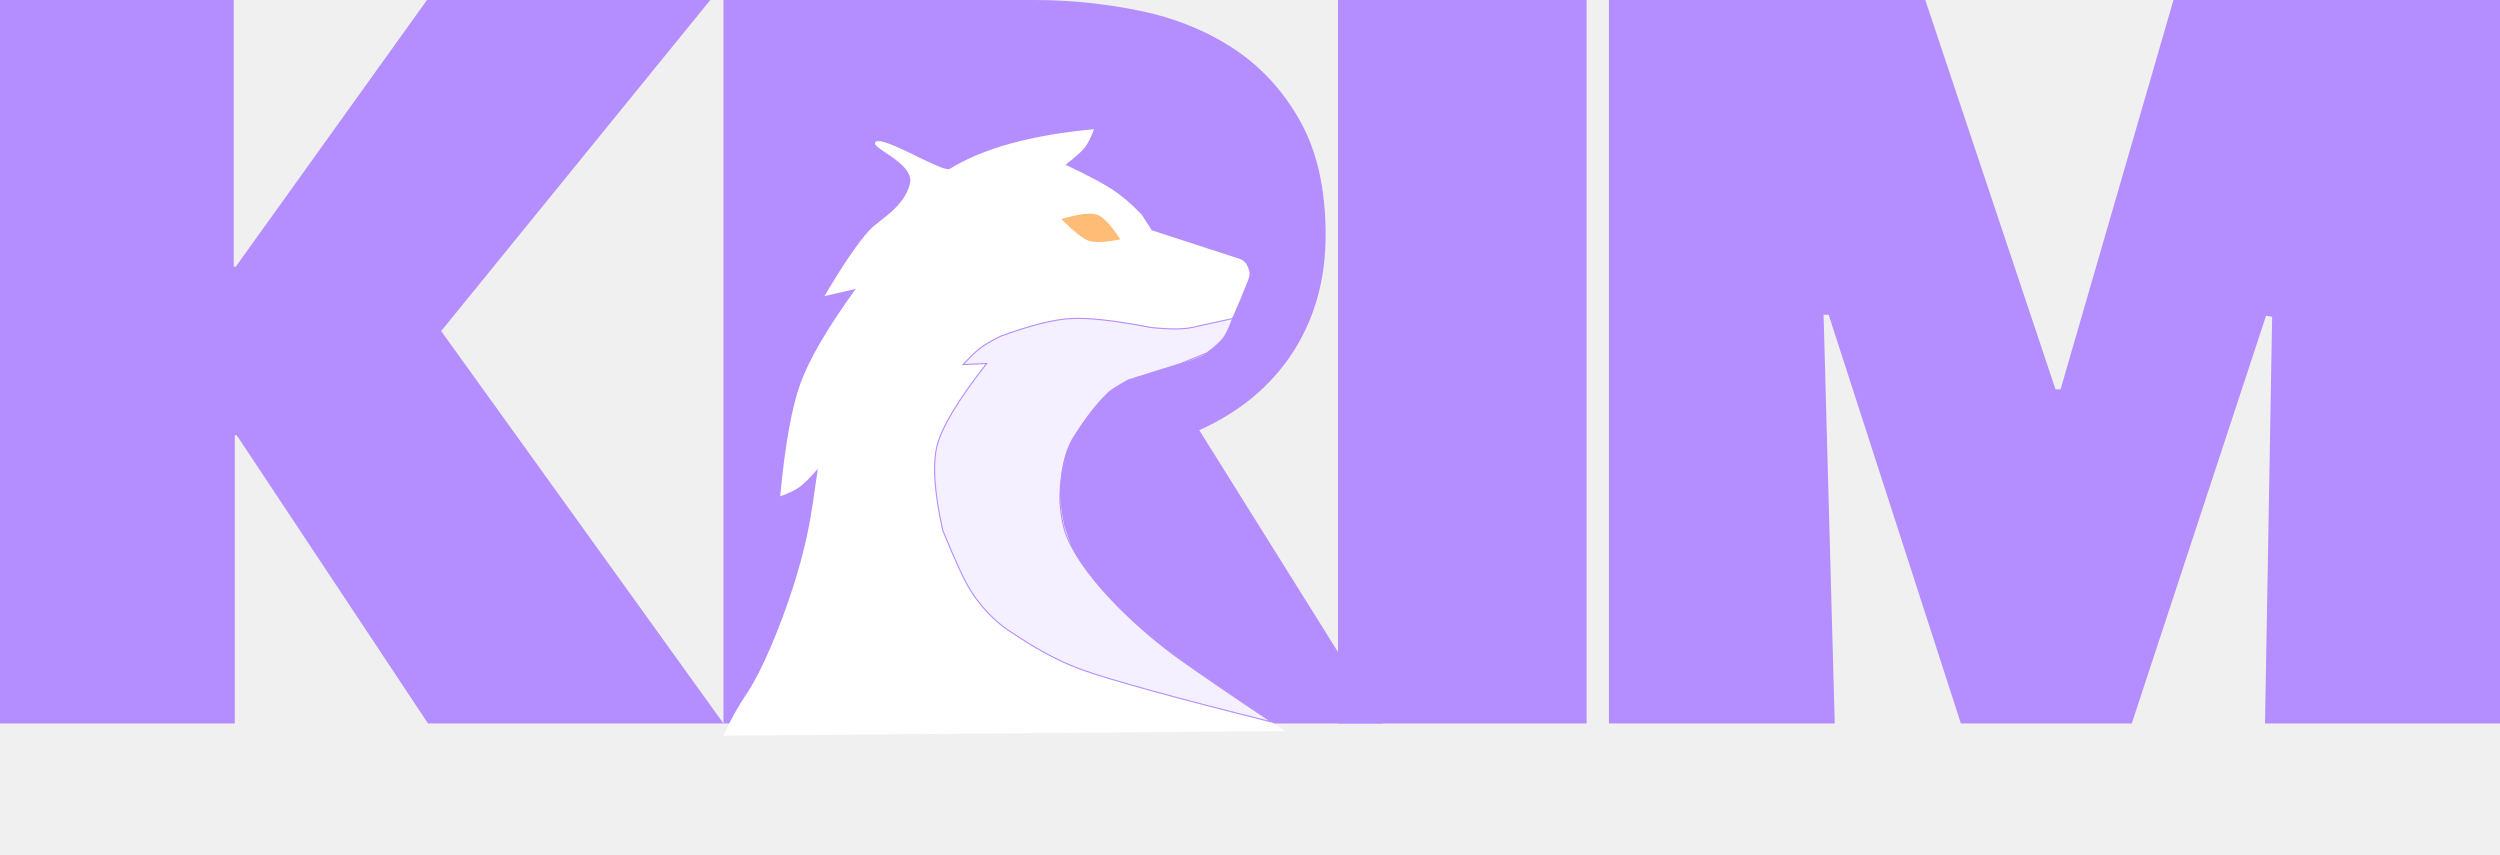
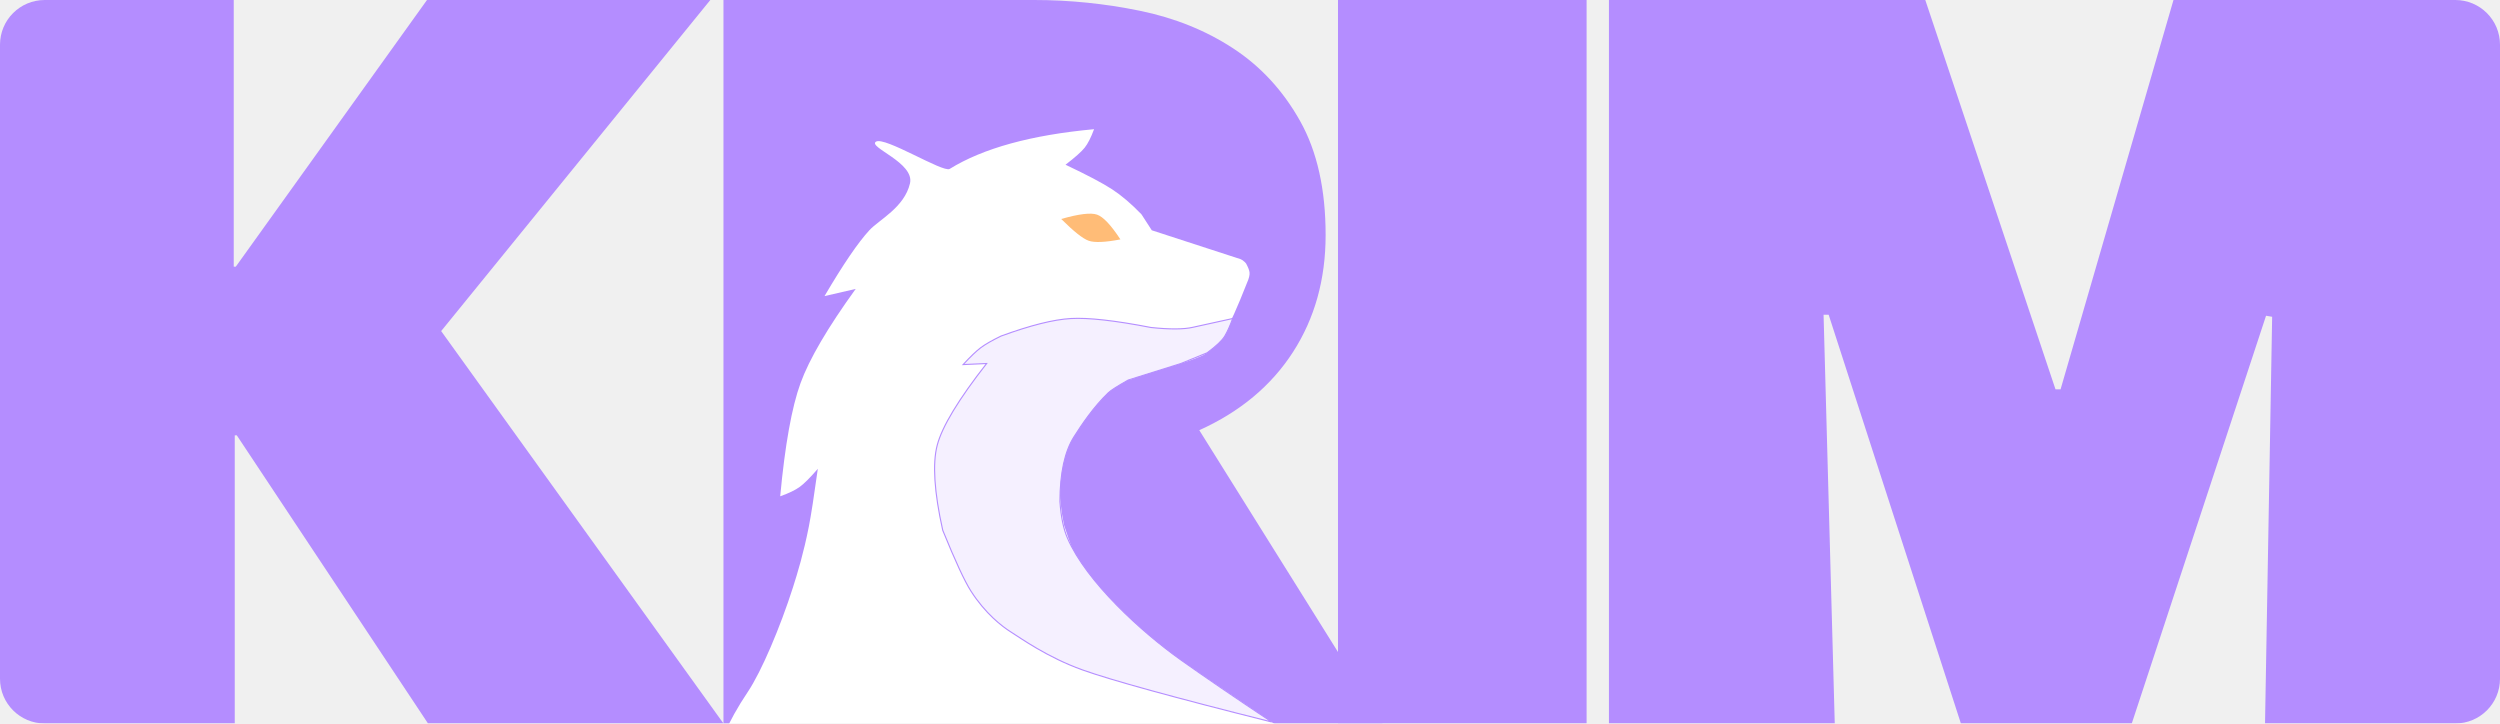
- <svg xmlns="http://www.w3.org/2000/svg" width="895px" height="306px" viewBox="0 0 895 306" version="1.1">
+ <svg xmlns="http://www.w3.org/2000/svg" xmlns:xlink="http://www.w3.org/1999/xlink" width="895px" height="259px" viewBox="0 0 895 259" version="1.1">
+   <defs>
+     <rect id="path-1" x="0" y="0" width="895" height="259" rx="16" />
+   </defs>
  <g id="Page-1" stroke="none" stroke-width="1" fill="none" fill-rule="evenodd">
    <g id="variations" transform="translate(-272, -1397)">
      <g id="Group-2" transform="translate(272, 1397)">
-         <polygon id="K" fill="#B48DFF" fill-rule="nonzero" points="84.039 259 84.039 155.839 84.764 155.839 153.227 259 259 259 157.936 118.525 254.291 0 152.864 0 84.401 95.479 83.677 95.479 83.677 0 0 0 0 259" />
-         <path d="M342.895,259 L342.895,166.448 L345.448,166.448 L395.056,259 L495,259 L429.343,154.01 C443.934,147.425 455.12,138.097 462.901,126.025 C470.683,113.953 474.573,99.991 474.573,84.138 C474.573,67.798 471.534,54.202 465.454,43.35 C459.375,32.497 451.411,23.839 441.563,17.376 C431.714,10.914 420.528,6.402 408.005,3.841 C395.481,1.28 382.897,0 370.252,0 L259,0 L259,259 L342.895,259 Z M359.309,109.38 L342.165,109.38 L342.165,67.677 L362.957,67.677 C365.632,67.677 368.55,67.859 371.711,68.225 C374.872,68.591 377.79,69.445 380.465,70.786 C383.14,72.127 385.329,74.139 387.031,76.822 C388.733,79.505 389.584,83.163 389.584,87.797 C389.584,92.43 388.551,96.149 386.484,98.954 C384.417,101.759 381.863,103.954 378.824,105.539 C375.784,107.124 372.501,108.161 368.975,108.648 C365.449,109.136 362.227,109.38 359.309,109.38 L359.309,109.38 Z" id="R" fill="#B48DFF" fill-rule="nonzero" />
-         <polygon id="I" fill="#B48DFF" fill-rule="nonzero" points="568 259 568 0 479 0 479 259" />
-         <polygon id="M" fill="#B48DFF" fill-rule="nonzero" points="656.842 259 652.837 112.672 654.658 112.672 701.998 259 763.176 259 811.244 113.038 813.429 113.404 810.88 259 895 259 895 0 778.106 0 737.685 139.377 735.864 139.377 689.252 0 576 0 576 259" />
-         <g id="Group-6" transform="translate(349.5558, 164.5436) rotate(-13) translate(-349.5558, -164.5436) translate(239.0558, 45.04357)">
-           <path d="M0.035,195.42 C3.323,190.969 7.327,186.533 12.047,182.115 C18.484,176.088 28.663,162.021 36.208,149.313 C38.967,144.666 42.731,138.135 46.699,129.263 C48.351,125.568 50.931,119.125 54.44,109.933 C51.072,112.393 48.492,114.006 46.699,114.773 C44.906,115.54 42.374,116.113 39.102,116.493 C44.92,98.943 50.325,86.326 55.317,78.641 C60.31,70.955 69.254,61.484 82.15,50.227 L70.682,50.227 C79.728,40.68 86.713,34.226 91.639,30.866 C95.886,27.969 105.661,25.763 109.576,17.799 C112.944,10.948 97.697,1.742 101.059,0.506 C104.48,-0.752 121.982,16.826 124.584,15.942 C137.89,11.422 155.746,10.679 178.152,13.715 C176.396,16.39 174.795,18.296 173.351,19.433 C171.907,20.57 169.233,22.03 165.328,23.811 C172.06,29.133 176.816,33.239 179.596,36.131 C182.375,39.023 185.116,42.717 187.819,47.211 L190.143,53.629 L218.84,70.881 L219.42,71.411 C219.977,72.09 220.291,72.56 220.362,72.819 C220.772,74.314 220.935,75.432 220.853,76.173 C220.749,77.107 220.163,78.274 219.094,79.674 C213.801,87.392 209.843,92.61 207.22,95.327 C204.597,98.044 201.598,100.034 198.221,101.297 C194.933,101.97 190.972,102.413 186.337,102.627 C182.79,102.791 178.457,102.857 171.011,103.946 C170.128,104.075 168.55,103.587 166.769,103.946 C165.911,104.119 164.471,104.683 162.451,105.638 C153.367,111.896 146.719,117.95 142.507,123.799 C138.295,129.648 136.057,138.152 135.794,149.313 C136.815,162.358 139.053,171.465 142.507,176.636 C143.354,177.903 147.03,185.937 156.561,196.211 C159.775,199.676 172.986,213.939 196.196,239 L0.035,195.42 Z" id="Path-4" fill="#FFFFFF" />
-           <path d="M159.463,42.391 C166.043,42.052 170.325,42.508 172.309,43.759 C174.293,45.01 176.344,48.518 178.463,54.282 C172.888,54.071 169.167,53.377 167.302,52.2 C165.437,51.024 162.824,47.754 159.463,42.391 Z" id="Path-5" fill="#FFBC77" />
-           <path d="M211.261,90.921 C204.902,90.823 200.039,90.774 196.674,90.774 C193.309,90.774 188.427,89.672 182.028,87.468 C170.032,82.137 160.968,78.946 154.836,77.895 C148.704,76.843 140.107,77.006 129.045,78.382 C125.527,79.189 122.854,79.999 121.026,80.811 C119.198,81.623 116.696,83.111 113.52,85.277 L121.801,86.797 C109.135,97.041 101.205,105.2 98.011,111.273 C94.817,117.345 93.168,127.399 93.064,141.435 C94.949,153.156 96.598,160.993 98.011,164.946 C101.229,173.953 105.994,179.745 108.689,182.445 C111.481,185.241 119.258,194.136 130.554,201.39 C139.686,207.255 160.291,218.391 192.371,234.799 C181.51,223.297 172.618,213.649 165.693,205.854 C154.239,192.961 139.051,171.043 135.941,154.21 C135.292,150.7 135.401,146.232 136.266,140.805 C138.584,130.904 141.949,123.77 146.36,119.406 C149.887,115.916 155.643,110.497 161.93,106.778 C162.981,106.157 165.629,105.216 169.875,103.957 L189.568,102.442 L199.585,100.819 C203.337,99.191 205.84,97.719 207.095,96.402 C208.35,95.084 209.739,93.258 211.261,90.921 Z" id="Path-6" stroke="#B48DFF" stroke-width="0.4" fill="#F5F0FF" />
+         <mask id="mask-2" fill="white">
+           <use xlink:href="#path-1" />
+         </mask>
+         <g id="Mask" />
+         <g mask="url(#mask-2)">
+           <polygon id="K" fill="#B48DFF" fill-rule="nonzero" points="84.039 259 84.039 155.839 84.764 155.839 153.227 259 259 259 157.936 118.525 254.291 0 152.864 0 84.401 95.479 83.677 95.479 83.677 0 0 0 0 259" />
+           <path d="M342.895,259 L342.895,166.448 L345.448,166.448 L395.056,259 L495,259 L429.343,154.01 C443.934,147.425 455.12,138.097 462.901,126.025 C470.683,113.953 474.573,99.991 474.573,84.138 C474.573,67.798 471.534,54.202 465.454,43.35 C459.375,32.497 451.411,23.839 441.563,17.376 C431.714,10.914 420.528,6.402 408.005,3.841 C395.481,1.28 382.897,0 370.252,0 L259,0 L259,259 L342.895,259 Z M359.309,109.38 L342.165,109.38 L342.165,67.677 L362.957,67.677 C365.632,67.677 368.55,67.859 371.711,68.225 C374.872,68.591 377.79,69.445 380.465,70.786 C383.14,72.127 385.329,74.139 387.031,76.822 C388.733,79.505 389.584,83.163 389.584,87.797 C389.584,92.43 388.551,96.149 386.484,98.954 C384.417,101.759 381.863,103.954 378.824,105.539 C375.784,107.124 372.501,108.161 368.975,108.648 C365.449,109.136 362.227,109.38 359.309,109.38 L359.309,109.38 Z" id="R" fill="#B48DFF" fill-rule="nonzero" />
+           <polygon id="I" fill="#B48DFF" fill-rule="nonzero" points="568 259 568 0 479 0 479 259" />
+           <polygon id="M" fill="#B48DFF" fill-rule="nonzero" points="656.842 259 652.837 112.672 654.658 112.672 701.998 259 763.176 259 811.244 113.038 813.429 113.404 810.88 259 895 259 895 0 778.106 0 737.685 139.377 735.864 139.377 689.252 0 576 0 576 259" />
+           <g id="Group-6" transform="translate(349.5558, 164.5436) rotate(-13) translate(-349.5558, -164.5436) translate(239.0558, 45.04357)">
+             <path d="M0.035,195.42 C3.323,190.969 7.327,186.533 12.047,182.115 C18.484,176.088 28.663,162.021 36.208,149.313 C38.967,144.666 42.731,138.135 46.699,129.263 C48.351,125.568 50.931,119.125 54.44,109.933 C51.072,112.393 48.492,114.006 46.699,114.773 C44.906,115.54 42.374,116.113 39.102,116.493 C44.92,98.943 50.325,86.326 55.317,78.641 C60.31,70.955 69.254,61.484 82.15,50.227 L70.682,50.227 C79.728,40.68 86.713,34.226 91.639,30.866 C95.886,27.969 105.661,25.763 109.576,17.799 C112.944,10.948 97.697,1.742 101.059,0.506 C104.48,-0.752 121.982,16.826 124.584,15.942 C137.89,11.422 155.746,10.679 178.152,13.715 C176.396,16.39 174.795,18.296 173.351,19.433 C171.907,20.57 169.233,22.03 165.328,23.811 C172.06,29.133 176.816,33.239 179.596,36.131 C182.375,39.023 185.116,42.717 187.819,47.211 L190.143,53.629 L218.84,70.881 L219.42,71.411 C219.977,72.09 220.291,72.56 220.362,72.819 C220.772,74.314 220.935,75.432 220.853,76.173 C220.749,77.107 220.163,78.274 219.094,79.674 C213.801,87.392 209.843,92.61 207.22,95.327 C204.597,98.044 201.598,100.034 198.221,101.297 C194.933,101.97 190.972,102.413 186.337,102.627 C182.79,102.791 178.457,102.857 171.011,103.946 C170.128,104.075 168.55,103.587 166.769,103.946 C165.911,104.119 164.471,104.683 162.451,105.638 C153.367,111.896 146.719,117.95 142.507,123.799 C138.295,129.648 136.057,138.152 135.794,149.313 C136.815,162.358 139.053,171.465 142.507,176.636 C143.354,177.903 147.03,185.937 156.561,196.211 C159.775,199.676 172.986,213.939 196.196,239 L0.035,195.42 Z" id="Path-4" fill="#FFFFFF" />
+             <path d="M159.463,42.391 C166.043,42.052 170.325,42.508 172.309,43.759 C174.293,45.01 176.344,48.518 178.463,54.282 C172.888,54.071 169.167,53.377 167.302,52.2 C165.437,51.024 162.824,47.754 159.463,42.391 Z" id="Path-5" fill="#FFBC77" />
+             <path d="M211.261,90.921 C204.902,90.823 200.039,90.774 196.674,90.774 C193.309,90.774 188.427,89.672 182.028,87.468 C170.032,82.137 160.968,78.946 154.836,77.895 C148.704,76.843 140.107,77.006 129.045,78.382 C125.527,79.189 122.854,79.999 121.026,80.811 C119.198,81.623 116.696,83.111 113.52,85.277 L121.801,86.797 C109.135,97.041 101.205,105.2 98.011,111.273 C94.817,117.345 93.168,127.399 93.064,141.435 C94.949,153.156 96.598,160.993 98.011,164.946 C101.229,173.953 105.994,179.745 108.689,182.445 C111.481,185.241 119.258,194.136 130.554,201.39 C139.686,207.255 160.291,218.391 192.371,234.799 C181.51,223.297 172.618,213.649 165.693,205.854 C154.239,192.961 139.051,171.043 135.941,154.21 C135.292,150.7 135.401,146.232 136.266,140.805 C138.584,130.904 141.949,123.77 146.36,119.406 C149.887,115.916 155.643,110.497 161.93,106.778 C162.981,106.157 165.629,105.216 169.875,103.957 L189.568,102.442 L199.585,100.819 C203.337,99.191 205.84,97.719 207.095,96.402 C208.35,95.084 209.739,93.258 211.261,90.921 Z" id="Path-6" stroke="#B48DFF" stroke-width="0.4" fill="#F5F0FF" />
+           </g>
        </g>
      </g>
    </g>
  </g>
</svg>
